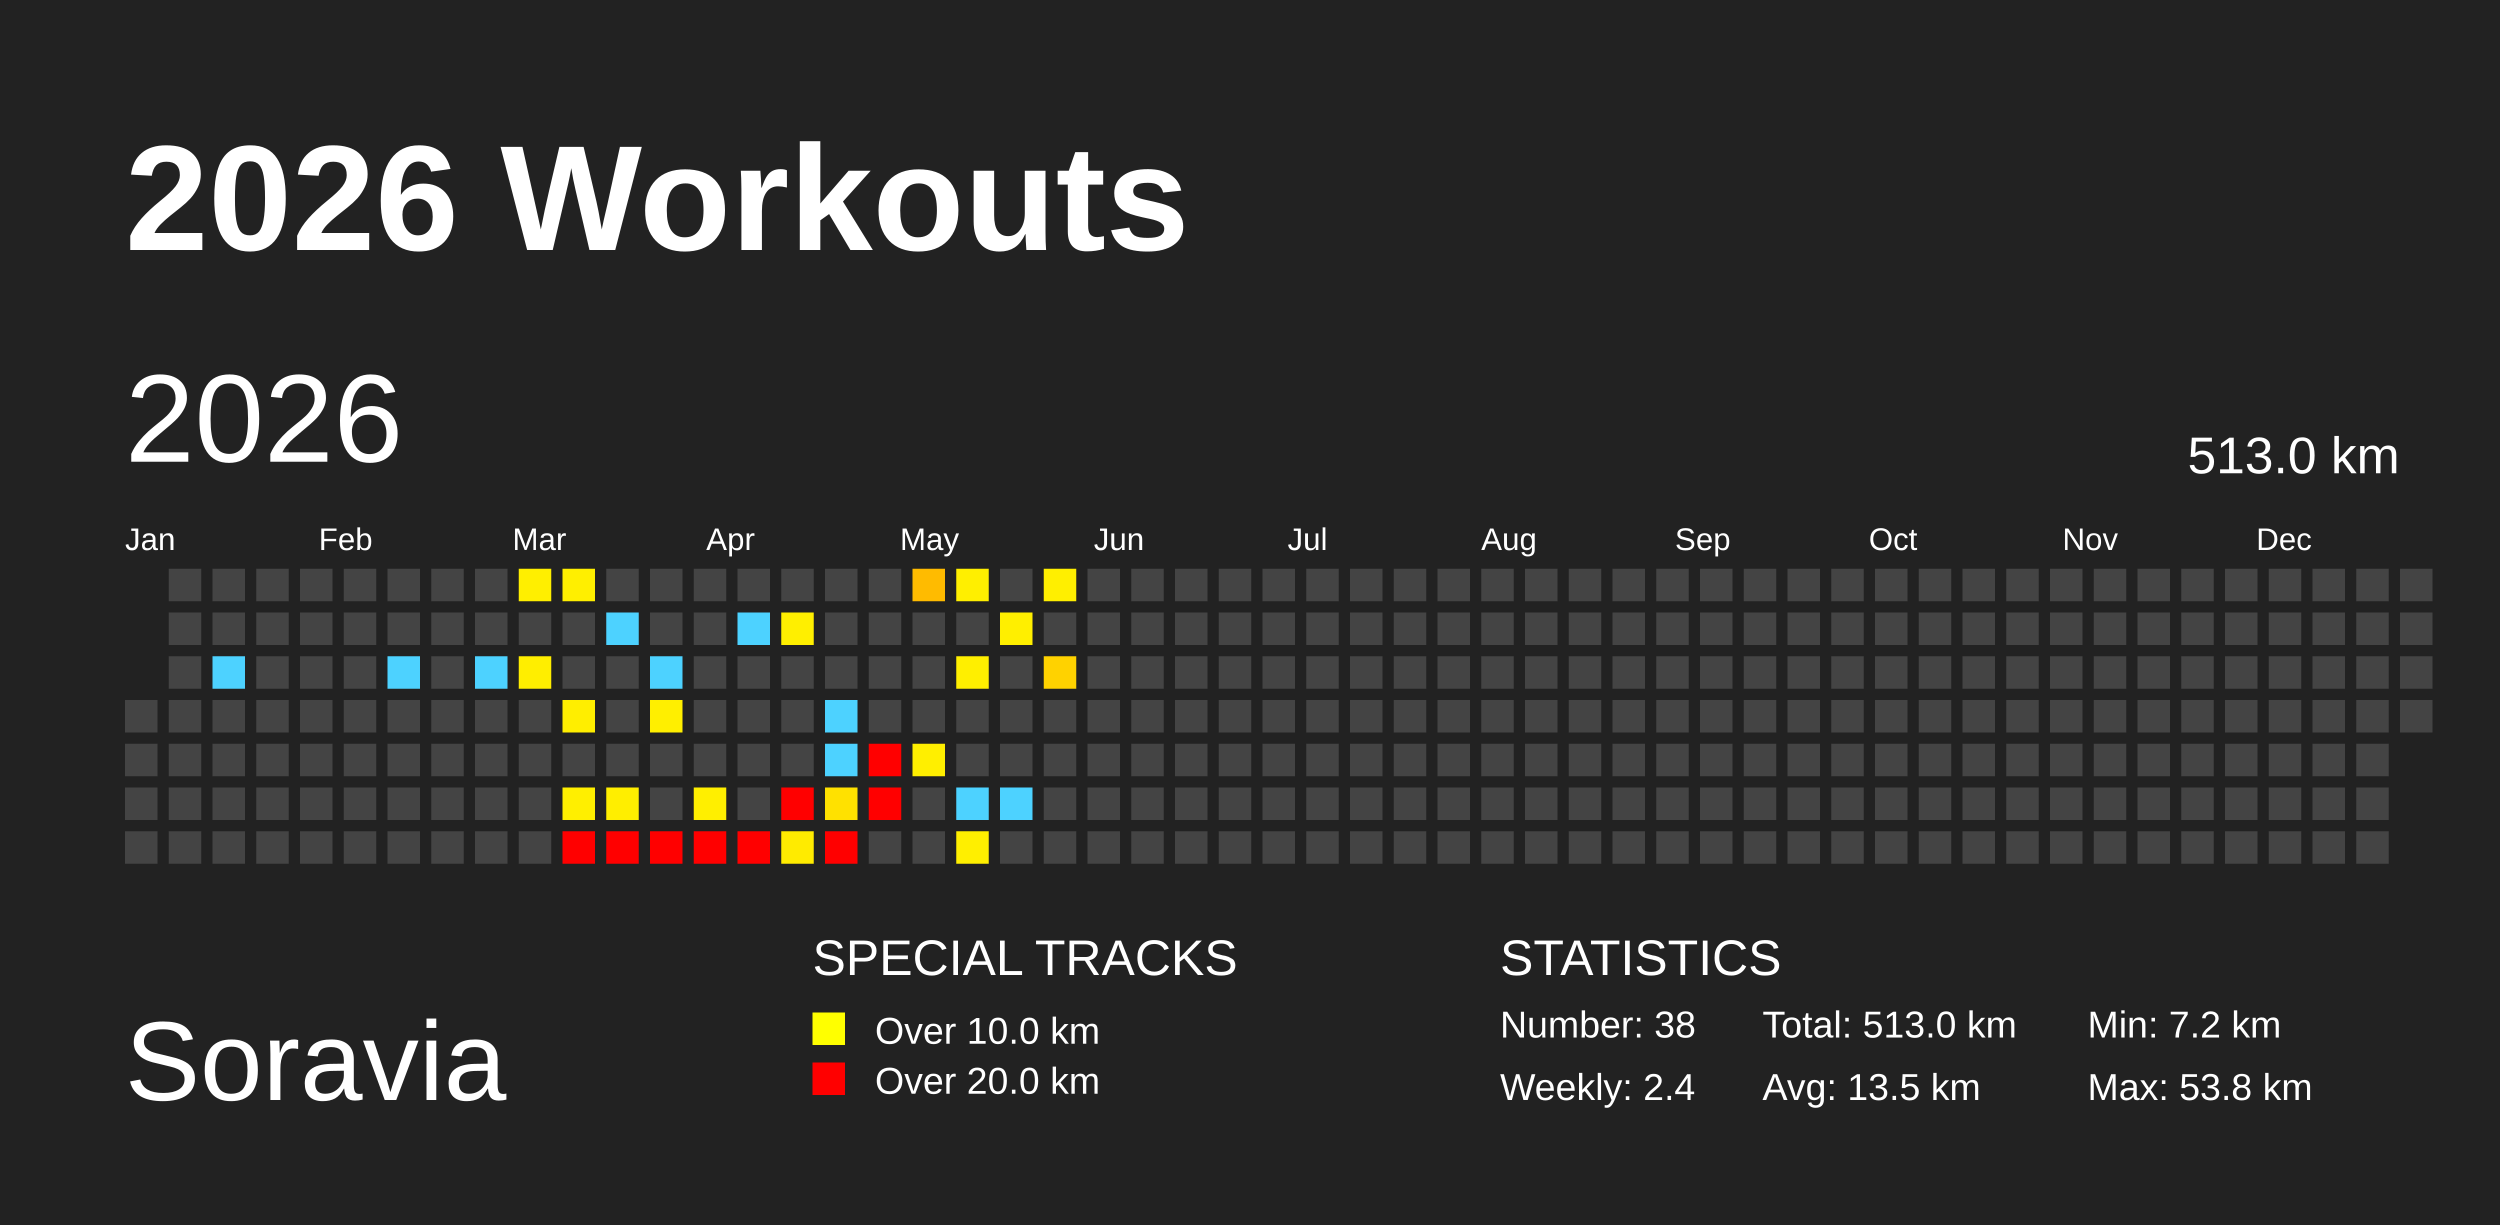
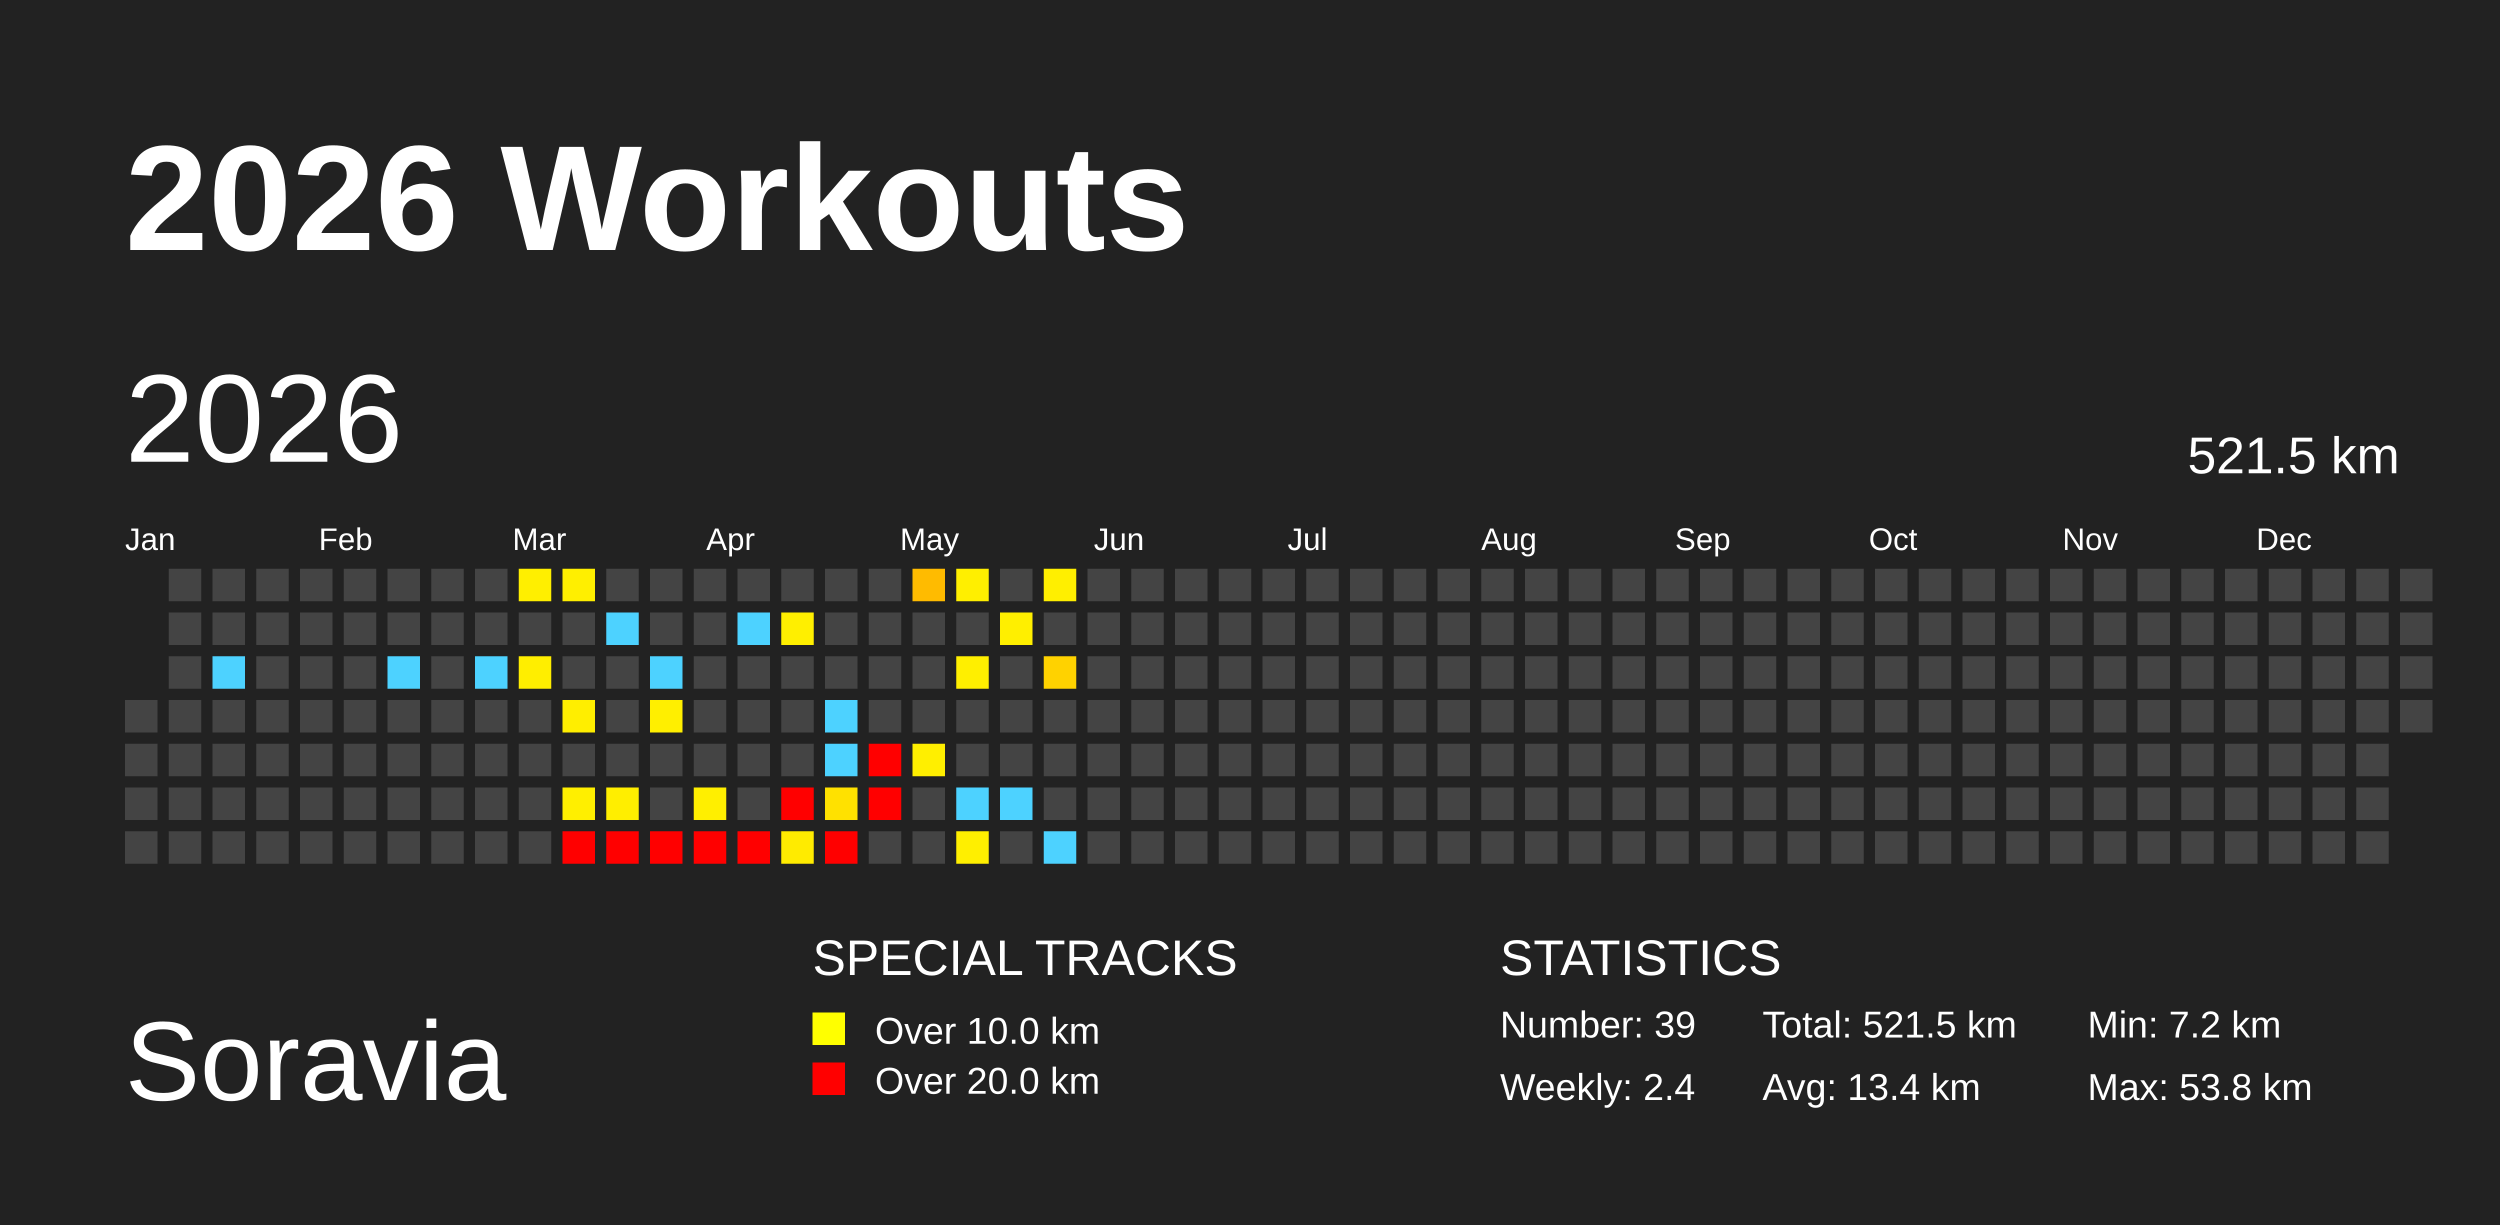
<svg xmlns="http://www.w3.org/2000/svg" baseProfile="full" height="98mm" version="1.1" viewBox="0,0,200,98" width="200mm">
  <defs />
  <rect fill="#222222" height="98" width="200" x="0" y="0" />
  <text fill="#FFFFFF" style="font-size:12px; font-family:Arial; font-weight:bold;" x="10" y="20">2026 Workouts</text>
  <text fill="#FFFFFF" style="font-size:9px; font-family:Arial" x="10" y="88">Soravia</text>
  <text fill="#FFFFFF" style="font-size:4px; font-family:Arial" x="65" y="78">SPECIAL TRACKS</text>
  <rect fill="yellow" height="2.6" width="2.6" x="65" y="81" />
  <text fill="#FFFFFF" style="font-size:3px; font-family:Arial" x="70" y="83.5">Over 10.0 km</text>
  <rect fill="red" height="2.6" width="2.6" x="65" y="85" />
  <text fill="#FFFFFF" style="font-size:3px; font-family:Arial" x="70" y="87.5">Over 20.0 km</text>
  <text fill="#FFFFFF" style="font-size:4px; font-family:Arial" x="120" y="78">STATISTICS</text>
-   <text fill="#FFFFFF" style="font-size:3px; font-family:Arial" x="120" y="83">Number: 38</text>
+   <text fill="#FFFFFF" style="font-size:3px; font-family:Arial" x="120" y="83">Number: 39</text>
  <text fill="#FFFFFF" style="font-size:3px; font-family:Arial" x="120" y="88">Weekly: 2.4</text>
-   <text fill="#FFFFFF" style="font-size:3px; font-family:Arial" x="141" y="83">Total: 513.0 km</text>
-   <text fill="#FFFFFF" style="font-size:3px; font-family:Arial" x="141" y="88">Avg: 13.5 km</text>
+   <text fill="#FFFFFF" style="font-size:3px; font-family:Arial" x="141" y="83">Total: 521.5 km</text>
+   <text fill="#FFFFFF" style="font-size:3px; font-family:Arial" x="141" y="88">Avg: 13.4 km</text>
  <text fill="#FFFFFF" style="font-size:3px; font-family:Arial" x="167" y="83">Min: 7.2 km</text>
  <text fill="#FFFFFF" style="font-size:3px; font-family:Arial" x="167" y="88">Max: 53.8 km</text>
  <text dominant-baseline="hanging" fill="#FFFFFF" style="font-size:10.0px; font-family:Arial;" x="10" y="30">2026</text>
-   <text dominant-baseline="hanging" fill="#FFFFFF" style="font-size:4.125px; font-family:Arial;" x="175" y="35">513.0 km</text>
+   <text dominant-baseline="hanging" fill="#FFFFFF" style="font-size:4.125px; font-family:Arial;" x="175" y="35">521.5 km</text>
  <text fill="#FFFFFF" style="font-size:2.5px; font-family:Arial" x="10.0" y="44">Jan</text>
  <text fill="#FFFFFF" style="font-size:2.5px; font-family:Arial" x="25.5" y="44">Feb</text>
  <text fill="#FFFFFF" style="font-size:2.5px; font-family:Arial" x="41.0" y="44">Mar</text>
  <text fill="#FFFFFF" style="font-size:2.5px; font-family:Arial" x="56.5" y="44">Apr</text>
  <text fill="#FFFFFF" style="font-size:2.5px; font-family:Arial" x="72.0" y="44">May</text>
  <text fill="#FFFFFF" style="font-size:2.5px; font-family:Arial" x="87.5" y="44">Jun</text>
  <text fill="#FFFFFF" style="font-size:2.5px; font-family:Arial" x="103.0" y="44">Jul</text>
  <text fill="#FFFFFF" style="font-size:2.5px; font-family:Arial" x="118.5" y="44">Aug</text>
  <text fill="#FFFFFF" style="font-size:2.5px; font-family:Arial" x="134.0" y="44">Sep</text>
  <text fill="#FFFFFF" style="font-size:2.5px; font-family:Arial" x="149.5" y="44">Oct</text>
  <text fill="#FFFFFF" style="font-size:2.5px; font-family:Arial" x="165.0" y="44">Nov</text>
  <text fill="#FFFFFF" style="font-size:2.5px; font-family:Arial" x="180.5" y="44">Dec</text>
  <rect fill="#444444" height="2.6" width="2.6" x="10.0" y="56.0" />
  <rect fill="#444444" height="2.6" width="2.6" x="10.0" y="59.5" />
  <rect fill="#444444" height="2.6" width="2.6" x="10.0" y="63.0" />
  <rect fill="#444444" height="2.6" width="2.6" x="10.0" y="66.5" />
  <rect fill="#444444" height="2.6" width="2.6" x="13.5" y="45.5" />
  <rect fill="#444444" height="2.6" width="2.6" x="13.5" y="49.0" />
  <rect fill="#444444" height="2.6" width="2.6" x="13.5" y="52.5" />
  <rect fill="#444444" height="2.6" width="2.6" x="13.5" y="56.0" />
  <rect fill="#444444" height="2.6" width="2.6" x="13.5" y="59.5" />
  <rect fill="#444444" height="2.6" width="2.6" x="13.5" y="63.0" />
  <rect fill="#444444" height="2.6" width="2.6" x="13.5" y="66.5" />
  <rect fill="#444444" height="2.6" width="2.6" x="17.0" y="45.5" />
  <rect fill="#444444" height="2.6" width="2.6" x="17.0" y="49.0" />
  <rect fill="#4dd2ff" height="2.6" width="2.6" x="17.0" y="52.5" />
  <rect fill="#444444" height="2.6" width="2.6" x="17.0" y="56.0" />
  <rect fill="#444444" height="2.6" width="2.6" x="17.0" y="59.5" />
  <rect fill="#444444" height="2.6" width="2.6" x="17.0" y="63.0" />
  <rect fill="#444444" height="2.6" width="2.6" x="17.0" y="66.5" />
  <rect fill="#444444" height="2.6" width="2.6" x="20.5" y="45.5" />
  <rect fill="#444444" height="2.6" width="2.6" x="20.5" y="49.0" />
  <rect fill="#444444" height="2.6" width="2.6" x="20.5" y="52.5" />
  <rect fill="#444444" height="2.6" width="2.6" x="20.5" y="56.0" />
  <rect fill="#444444" height="2.6" width="2.6" x="20.5" y="59.5" />
  <rect fill="#444444" height="2.6" width="2.6" x="20.5" y="63.0" />
  <rect fill="#444444" height="2.6" width="2.6" x="20.5" y="66.5" />
  <rect fill="#444444" height="2.6" width="2.6" x="24.0" y="45.5" />
  <rect fill="#444444" height="2.6" width="2.6" x="24.0" y="49.0" />
  <rect fill="#444444" height="2.6" width="2.6" x="24.0" y="52.5" />
  <rect fill="#444444" height="2.6" width="2.6" x="24.0" y="56.0" />
  <rect fill="#444444" height="2.6" width="2.6" x="24.0" y="59.5" />
  <rect fill="#444444" height="2.6" width="2.6" x="24.0" y="63.0" />
  <rect fill="#444444" height="2.6" width="2.6" x="24.0" y="66.5" />
  <rect fill="#444444" height="2.6" width="2.6" x="27.5" y="45.5" />
  <rect fill="#444444" height="2.6" width="2.6" x="27.5" y="49.0" />
  <rect fill="#444444" height="2.6" width="2.6" x="27.5" y="52.5" />
  <rect fill="#444444" height="2.6" width="2.6" x="27.5" y="56.0" />
  <rect fill="#444444" height="2.6" width="2.6" x="27.5" y="59.5" />
  <rect fill="#444444" height="2.6" width="2.6" x="27.5" y="63.0" />
  <rect fill="#444444" height="2.6" width="2.6" x="27.5" y="66.5" />
  <rect fill="#444444" height="2.6" width="2.6" x="31.0" y="45.5" />
  <rect fill="#444444" height="2.6" width="2.6" x="31.0" y="49.0" />
  <rect fill="#4dd2ff" height="2.6" width="2.6" x="31.0" y="52.5" />
  <rect fill="#444444" height="2.6" width="2.6" x="31.0" y="56.0" />
  <rect fill="#444444" height="2.6" width="2.6" x="31.0" y="59.5" />
  <rect fill="#444444" height="2.6" width="2.6" x="31.0" y="63.0" />
  <rect fill="#444444" height="2.6" width="2.6" x="31.0" y="66.5" />
  <rect fill="#444444" height="2.6" width="2.6" x="34.5" y="45.5" />
  <rect fill="#444444" height="2.6" width="2.6" x="34.5" y="49.0" />
  <rect fill="#444444" height="2.6" width="2.6" x="34.5" y="52.5" />
  <rect fill="#444444" height="2.6" width="2.6" x="34.5" y="56.0" />
  <rect fill="#444444" height="2.6" width="2.6" x="34.5" y="59.5" />
  <rect fill="#444444" height="2.6" width="2.6" x="34.5" y="63.0" />
  <rect fill="#444444" height="2.6" width="2.6" x="34.5" y="66.5" />
  <rect fill="#444444" height="2.6" width="2.6" x="38.0" y="45.5" />
  <rect fill="#444444" height="2.6" width="2.6" x="38.0" y="49.0" />
  <rect fill="#4dd2ff" height="2.6" width="2.6" x="38.0" y="52.5" />
  <rect fill="#444444" height="2.6" width="2.6" x="38.0" y="56.0" />
  <rect fill="#444444" height="2.6" width="2.6" x="38.0" y="59.5" />
  <rect fill="#444444" height="2.6" width="2.6" x="38.0" y="63.0" />
  <rect fill="#444444" height="2.6" width="2.6" x="38.0" y="66.5" />
  <rect fill="#ffef00" height="2.6" width="2.6" x="41.5" y="45.5" />
  <rect fill="#444444" height="2.6" width="2.6" x="41.5" y="49.0" />
  <rect fill="#ffee00" height="2.6" width="2.6" x="41.5" y="52.5" />
  <rect fill="#444444" height="2.6" width="2.6" x="41.5" y="56.0" />
  <rect fill="#444444" height="2.6" width="2.6" x="41.5" y="59.5" />
  <rect fill="#444444" height="2.6" width="2.6" x="41.5" y="63.0" />
  <rect fill="#444444" height="2.6" width="2.6" x="41.5" y="66.5" />
  <rect fill="#ffef00" height="2.6" width="2.6" x="45.0" y="45.5" />
  <rect fill="#444444" height="2.6" width="2.6" x="45.0" y="49.0" />
  <rect fill="#444444" height="2.6" width="2.6" x="45.0" y="52.5" />
  <rect fill="#ffee00" height="2.6" width="2.6" x="45.0" y="56.0" />
  <rect fill="#444444" height="2.6" width="2.6" x="45.0" y="59.5" />
  <rect fill="#ffef00" height="2.6" width="2.6" x="45.0" y="63.0" />
  <rect fill="red" height="2.6" width="2.6" x="45.0" y="66.5" />
  <rect fill="#444444" height="2.6" width="2.6" x="48.5" y="45.5" />
  <rect fill="#4dd2ff" height="2.6" width="2.6" x="48.5" y="49.0" />
  <rect fill="#444444" height="2.6" width="2.6" x="48.5" y="52.5" />
  <rect fill="#444444" height="2.6" width="2.6" x="48.5" y="56.0" />
  <rect fill="#444444" height="2.6" width="2.6" x="48.5" y="59.5" />
  <rect fill="#ffee00" height="2.6" width="2.6" x="48.5" y="63.0" />
  <rect fill="red" height="2.6" width="2.6" x="48.5" y="66.5" />
  <rect fill="#444444" height="2.6" width="2.6" x="52.0" y="45.5" />
  <rect fill="#444444" height="2.6" width="2.6" x="52.0" y="49.0" />
  <rect fill="#4dd2ff" height="2.6" width="2.6" x="52.0" y="52.5" />
  <rect fill="#ffef00" height="2.6" width="2.6" x="52.0" y="56.0" />
  <rect fill="#444444" height="2.6" width="2.6" x="52.0" y="59.5" />
  <rect fill="#444444" height="2.6" width="2.6" x="52.0" y="63.0" />
  <rect fill="red" height="2.6" width="2.6" x="52.0" y="66.5" />
  <rect fill="#444444" height="2.6" width="2.6" x="55.5" y="45.5" />
  <rect fill="#444444" height="2.6" width="2.6" x="55.5" y="49.0" />
  <rect fill="#444444" height="2.6" width="2.6" x="55.5" y="52.5" />
  <rect fill="#444444" height="2.6" width="2.6" x="55.5" y="56.0" />
  <rect fill="#444444" height="2.6" width="2.6" x="55.5" y="59.5" />
  <rect fill="#ffef00" height="2.6" width="2.6" x="55.5" y="63.0" />
  <rect fill="red" height="2.6" width="2.6" x="55.5" y="66.5" />
  <rect fill="#444444" height="2.6" width="2.6" x="59.0" y="45.5" />
  <rect fill="#4dd2ff" height="2.6" width="2.6" x="59.0" y="49.0" />
  <rect fill="#444444" height="2.6" width="2.6" x="59.0" y="52.5" />
  <rect fill="#444444" height="2.6" width="2.6" x="59.0" y="56.0" />
  <rect fill="#444444" height="2.6" width="2.6" x="59.0" y="59.5" />
  <rect fill="#444444" height="2.6" width="2.6" x="59.0" y="63.0" />
  <rect fill="red" height="2.6" width="2.6" x="59.0" y="66.5" />
  <rect fill="#444444" height="2.6" width="2.6" x="62.5" y="45.5" />
  <rect fill="#ffef00" height="2.6" width="2.6" x="62.5" y="49.0" />
  <rect fill="#444444" height="2.6" width="2.6" x="62.5" y="52.5" />
  <rect fill="#444444" height="2.6" width="2.6" x="62.5" y="56.0" />
  <rect fill="#444444" height="2.6" width="2.6" x="62.5" y="59.5" />
  <rect fill="red" height="2.6" width="2.6" x="62.5" y="63.0" />
  <rect fill="#ffeb00" height="2.6" width="2.6" x="62.5" y="66.5" />
  <rect fill="#444444" height="2.6" width="2.6" x="66.0" y="45.5" />
  <rect fill="#444444" height="2.6" width="2.6" x="66.0" y="49.0" />
  <rect fill="#444444" height="2.6" width="2.6" x="66.0" y="52.5" />
  <rect fill="#4dd2ff" height="2.6" width="2.6" x="66.0" y="56.0" />
  <rect fill="#4dd2ff" height="2.6" width="2.6" x="66.0" y="59.5" />
  <rect fill="#ffe100" height="2.6" width="2.6" x="66.0" y="63.0" />
  <rect fill="red" height="2.6" width="2.6" x="66.0" y="66.5" />
  <rect fill="#444444" height="2.6" width="2.6" x="69.5" y="45.5" />
  <rect fill="#444444" height="2.6" width="2.6" x="69.5" y="49.0" />
  <rect fill="#444444" height="2.6" width="2.6" x="69.5" y="52.5" />
  <rect fill="#444444" height="2.6" width="2.6" x="69.5" y="56.0" />
  <rect fill="red" height="2.6" width="2.6" x="69.5" y="59.5" />
  <rect fill="red" height="2.6" width="2.6" x="69.5" y="63.0" />
  <rect fill="#444444" height="2.6" width="2.6" x="69.5" y="66.5" />
  <rect fill="#ffbb00" height="2.6" width="2.6" x="73.0" y="45.5" />
  <rect fill="#444444" height="2.6" width="2.6" x="73.0" y="49.0" />
  <rect fill="#444444" height="2.6" width="2.6" x="73.0" y="52.5" />
  <rect fill="#444444" height="2.6" width="2.6" x="73.0" y="56.0" />
  <rect fill="#ffef00" height="2.6" width="2.6" x="73.0" y="59.5" />
  <rect fill="#444444" height="2.6" width="2.6" x="73.0" y="63.0" />
  <rect fill="#444444" height="2.6" width="2.6" x="73.0" y="66.5" />
  <rect fill="#ffef00" height="2.6" width="2.6" x="76.5" y="45.5" />
  <rect fill="#444444" height="2.6" width="2.6" x="76.5" y="49.0" />
  <rect fill="#ffef00" height="2.6" width="2.6" x="76.5" y="52.5" />
  <rect fill="#444444" height="2.6" width="2.6" x="76.5" y="56.0" />
  <rect fill="#444444" height="2.6" width="2.6" x="76.5" y="59.5" />
  <rect fill="#4dd2ff" height="2.6" width="2.6" x="76.5" y="63.0" />
  <rect fill="#ffef00" height="2.6" width="2.6" x="76.5" y="66.5" />
  <rect fill="#444444" height="2.6" width="2.6" x="80.0" y="45.5" />
  <rect fill="#ffef00" height="2.6" width="2.6" x="80.0" y="49.0" />
  <rect fill="#444444" height="2.6" width="2.6" x="80.0" y="52.5" />
  <rect fill="#444444" height="2.6" width="2.6" x="80.0" y="56.0" />
  <rect fill="#444444" height="2.6" width="2.6" x="80.0" y="59.5" />
  <rect fill="#4dd2ff" height="2.6" width="2.6" x="80.0" y="63.0" />
  <rect fill="#444444" height="2.6" width="2.6" x="80.0" y="66.5" />
  <rect fill="#ffef00" height="2.6" width="2.6" x="83.5" y="45.5" />
  <rect fill="#444444" height="2.6" width="2.6" x="83.5" y="49.0" />
  <rect fill="#ffd200" height="2.6" width="2.6" x="83.5" y="52.5" />
  <rect fill="#444444" height="2.6" width="2.6" x="83.5" y="56.0" />
  <rect fill="#444444" height="2.6" width="2.6" x="83.5" y="59.5" />
  <rect fill="#444444" height="2.6" width="2.6" x="83.5" y="63.0" />
-   <rect fill="#444444" height="2.6" width="2.6" x="83.5" y="66.5" />
+   <rect fill="#4dd2ff" height="2.6" width="2.6" x="83.5" y="66.5" />
  <rect fill="#444444" height="2.6" width="2.6" x="87.0" y="45.5" />
  <rect fill="#444444" height="2.6" width="2.6" x="87.0" y="49.0" />
  <rect fill="#444444" height="2.6" width="2.6" x="87.0" y="52.5" />
  <rect fill="#444444" height="2.6" width="2.6" x="87.0" y="56.0" />
  <rect fill="#444444" height="2.6" width="2.6" x="87.0" y="59.5" />
  <rect fill="#444444" height="2.6" width="2.6" x="87.0" y="63.0" />
  <rect fill="#444444" height="2.6" width="2.6" x="87.0" y="66.5" />
  <rect fill="#444444" height="2.6" width="2.6" x="90.5" y="45.5" />
  <rect fill="#444444" height="2.6" width="2.6" x="90.5" y="49.0" />
  <rect fill="#444444" height="2.6" width="2.6" x="90.5" y="52.5" />
  <rect fill="#444444" height="2.6" width="2.6" x="90.5" y="56.0" />
  <rect fill="#444444" height="2.6" width="2.6" x="90.5" y="59.5" />
  <rect fill="#444444" height="2.6" width="2.6" x="90.5" y="63.0" />
  <rect fill="#444444" height="2.6" width="2.6" x="90.5" y="66.5" />
  <rect fill="#444444" height="2.6" width="2.6" x="94.0" y="45.5" />
  <rect fill="#444444" height="2.6" width="2.6" x="94.0" y="49.0" />
  <rect fill="#444444" height="2.6" width="2.6" x="94.0" y="52.5" />
  <rect fill="#444444" height="2.6" width="2.6" x="94.0" y="56.0" />
  <rect fill="#444444" height="2.6" width="2.6" x="94.0" y="59.5" />
  <rect fill="#444444" height="2.6" width="2.6" x="94.0" y="63.0" />
  <rect fill="#444444" height="2.6" width="2.6" x="94.0" y="66.5" />
  <rect fill="#444444" height="2.6" width="2.6" x="97.5" y="45.5" />
  <rect fill="#444444" height="2.6" width="2.6" x="97.5" y="49.0" />
  <rect fill="#444444" height="2.6" width="2.6" x="97.5" y="52.5" />
  <rect fill="#444444" height="2.6" width="2.6" x="97.5" y="56.0" />
  <rect fill="#444444" height="2.6" width="2.6" x="97.5" y="59.5" />
  <rect fill="#444444" height="2.6" width="2.6" x="97.5" y="63.0" />
  <rect fill="#444444" height="2.6" width="2.6" x="97.5" y="66.5" />
  <rect fill="#444444" height="2.6" width="2.6" x="101.0" y="45.5" />
  <rect fill="#444444" height="2.6" width="2.6" x="101.0" y="49.0" />
  <rect fill="#444444" height="2.6" width="2.6" x="101.0" y="52.5" />
  <rect fill="#444444" height="2.6" width="2.6" x="101.0" y="56.0" />
  <rect fill="#444444" height="2.6" width="2.6" x="101.0" y="59.5" />
  <rect fill="#444444" height="2.6" width="2.6" x="101.0" y="63.0" />
  <rect fill="#444444" height="2.6" width="2.6" x="101.0" y="66.5" />
  <rect fill="#444444" height="2.6" width="2.6" x="104.5" y="45.5" />
  <rect fill="#444444" height="2.6" width="2.6" x="104.5" y="49.0" />
  <rect fill="#444444" height="2.6" width="2.6" x="104.5" y="52.5" />
  <rect fill="#444444" height="2.6" width="2.6" x="104.5" y="56.0" />
  <rect fill="#444444" height="2.6" width="2.6" x="104.5" y="59.5" />
  <rect fill="#444444" height="2.6" width="2.6" x="104.5" y="63.0" />
  <rect fill="#444444" height="2.6" width="2.6" x="104.5" y="66.5" />
  <rect fill="#444444" height="2.6" width="2.6" x="108.0" y="45.5" />
  <rect fill="#444444" height="2.6" width="2.6" x="108.0" y="49.0" />
  <rect fill="#444444" height="2.6" width="2.6" x="108.0" y="52.5" />
  <rect fill="#444444" height="2.6" width="2.6" x="108.0" y="56.0" />
  <rect fill="#444444" height="2.6" width="2.6" x="108.0" y="59.5" />
  <rect fill="#444444" height="2.6" width="2.6" x="108.0" y="63.0" />
  <rect fill="#444444" height="2.6" width="2.6" x="108.0" y="66.5" />
  <rect fill="#444444" height="2.6" width="2.6" x="111.5" y="45.5" />
  <rect fill="#444444" height="2.6" width="2.6" x="111.5" y="49.0" />
  <rect fill="#444444" height="2.6" width="2.6" x="111.5" y="52.5" />
  <rect fill="#444444" height="2.6" width="2.6" x="111.5" y="56.0" />
  <rect fill="#444444" height="2.6" width="2.6" x="111.5" y="59.5" />
  <rect fill="#444444" height="2.6" width="2.6" x="111.5" y="63.0" />
  <rect fill="#444444" height="2.6" width="2.6" x="111.5" y="66.5" />
  <rect fill="#444444" height="2.6" width="2.6" x="115.0" y="45.5" />
  <rect fill="#444444" height="2.6" width="2.6" x="115.0" y="49.0" />
  <rect fill="#444444" height="2.6" width="2.6" x="115.0" y="52.5" />
  <rect fill="#444444" height="2.6" width="2.6" x="115.0" y="56.0" />
  <rect fill="#444444" height="2.6" width="2.6" x="115.0" y="59.5" />
  <rect fill="#444444" height="2.6" width="2.6" x="115.0" y="63.0" />
  <rect fill="#444444" height="2.6" width="2.6" x="115.0" y="66.5" />
  <rect fill="#444444" height="2.6" width="2.6" x="118.5" y="45.5" />
  <rect fill="#444444" height="2.6" width="2.6" x="118.5" y="49.0" />
  <rect fill="#444444" height="2.6" width="2.6" x="118.5" y="52.5" />
  <rect fill="#444444" height="2.6" width="2.6" x="118.5" y="56.0" />
  <rect fill="#444444" height="2.6" width="2.6" x="118.5" y="59.5" />
  <rect fill="#444444" height="2.6" width="2.6" x="118.5" y="63.0" />
  <rect fill="#444444" height="2.6" width="2.6" x="118.5" y="66.5" />
  <rect fill="#444444" height="2.6" width="2.6" x="122.0" y="45.5" />
  <rect fill="#444444" height="2.6" width="2.6" x="122.0" y="49.0" />
  <rect fill="#444444" height="2.6" width="2.6" x="122.0" y="52.5" />
  <rect fill="#444444" height="2.6" width="2.6" x="122.0" y="56.0" />
  <rect fill="#444444" height="2.6" width="2.6" x="122.0" y="59.5" />
  <rect fill="#444444" height="2.6" width="2.6" x="122.0" y="63.0" />
  <rect fill="#444444" height="2.6" width="2.6" x="122.0" y="66.5" />
  <rect fill="#444444" height="2.6" width="2.6" x="125.5" y="45.5" />
  <rect fill="#444444" height="2.6" width="2.6" x="125.5" y="49.0" />
  <rect fill="#444444" height="2.6" width="2.6" x="125.5" y="52.5" />
  <rect fill="#444444" height="2.6" width="2.6" x="125.5" y="56.0" />
  <rect fill="#444444" height="2.6" width="2.6" x="125.5" y="59.5" />
  <rect fill="#444444" height="2.6" width="2.6" x="125.5" y="63.0" />
  <rect fill="#444444" height="2.6" width="2.6" x="125.5" y="66.5" />
  <rect fill="#444444" height="2.6" width="2.6" x="129.0" y="45.5" />
  <rect fill="#444444" height="2.6" width="2.6" x="129.0" y="49.0" />
  <rect fill="#444444" height="2.6" width="2.6" x="129.0" y="52.5" />
  <rect fill="#444444" height="2.6" width="2.6" x="129.0" y="56.0" />
  <rect fill="#444444" height="2.6" width="2.6" x="129.0" y="59.5" />
  <rect fill="#444444" height="2.6" width="2.6" x="129.0" y="63.0" />
  <rect fill="#444444" height="2.6" width="2.6" x="129.0" y="66.5" />
  <rect fill="#444444" height="2.6" width="2.6" x="132.5" y="45.5" />
  <rect fill="#444444" height="2.6" width="2.6" x="132.5" y="49.0" />
  <rect fill="#444444" height="2.6" width="2.6" x="132.5" y="52.5" />
  <rect fill="#444444" height="2.6" width="2.6" x="132.5" y="56.0" />
  <rect fill="#444444" height="2.6" width="2.6" x="132.5" y="59.5" />
  <rect fill="#444444" height="2.6" width="2.6" x="132.5" y="63.0" />
  <rect fill="#444444" height="2.6" width="2.6" x="132.5" y="66.5" />
  <rect fill="#444444" height="2.6" width="2.6" x="136.0" y="45.5" />
  <rect fill="#444444" height="2.6" width="2.6" x="136.0" y="49.0" />
  <rect fill="#444444" height="2.6" width="2.6" x="136.0" y="52.5" />
  <rect fill="#444444" height="2.6" width="2.6" x="136.0" y="56.0" />
  <rect fill="#444444" height="2.6" width="2.6" x="136.0" y="59.5" />
  <rect fill="#444444" height="2.6" width="2.6" x="136.0" y="63.0" />
  <rect fill="#444444" height="2.6" width="2.6" x="136.0" y="66.5" />
  <rect fill="#444444" height="2.6" width="2.6" x="139.5" y="45.5" />
  <rect fill="#444444" height="2.6" width="2.6" x="139.5" y="49.0" />
  <rect fill="#444444" height="2.6" width="2.6" x="139.5" y="52.5" />
  <rect fill="#444444" height="2.6" width="2.6" x="139.5" y="56.0" />
  <rect fill="#444444" height="2.6" width="2.6" x="139.5" y="59.5" />
  <rect fill="#444444" height="2.6" width="2.6" x="139.5" y="63.0" />
  <rect fill="#444444" height="2.6" width="2.6" x="139.5" y="66.5" />
  <rect fill="#444444" height="2.6" width="2.6" x="143.0" y="45.5" />
  <rect fill="#444444" height="2.6" width="2.6" x="143.0" y="49.0" />
  <rect fill="#444444" height="2.6" width="2.6" x="143.0" y="52.5" />
  <rect fill="#444444" height="2.6" width="2.6" x="143.0" y="56.0" />
  <rect fill="#444444" height="2.6" width="2.6" x="143.0" y="59.5" />
  <rect fill="#444444" height="2.6" width="2.6" x="143.0" y="63.0" />
  <rect fill="#444444" height="2.6" width="2.6" x="143.0" y="66.5" />
  <rect fill="#444444" height="2.6" width="2.6" x="146.5" y="45.5" />
  <rect fill="#444444" height="2.6" width="2.6" x="146.5" y="49.0" />
  <rect fill="#444444" height="2.6" width="2.6" x="146.5" y="52.5" />
  <rect fill="#444444" height="2.6" width="2.6" x="146.5" y="56.0" />
  <rect fill="#444444" height="2.6" width="2.6" x="146.5" y="59.5" />
  <rect fill="#444444" height="2.6" width="2.6" x="146.5" y="63.0" />
  <rect fill="#444444" height="2.6" width="2.6" x="146.5" y="66.5" />
  <rect fill="#444444" height="2.6" width="2.6" x="150.0" y="45.5" />
  <rect fill="#444444" height="2.6" width="2.6" x="150.0" y="49.0" />
  <rect fill="#444444" height="2.6" width="2.6" x="150.0" y="52.5" />
  <rect fill="#444444" height="2.6" width="2.6" x="150.0" y="56.0" />
  <rect fill="#444444" height="2.6" width="2.6" x="150.0" y="59.5" />
  <rect fill="#444444" height="2.6" width="2.6" x="150.0" y="63.0" />
  <rect fill="#444444" height="2.6" width="2.6" x="150.0" y="66.5" />
  <rect fill="#444444" height="2.6" width="2.6" x="153.5" y="45.5" />
  <rect fill="#444444" height="2.6" width="2.6" x="153.5" y="49.0" />
  <rect fill="#444444" height="2.6" width="2.6" x="153.5" y="52.5" />
  <rect fill="#444444" height="2.6" width="2.6" x="153.5" y="56.0" />
  <rect fill="#444444" height="2.6" width="2.6" x="153.5" y="59.5" />
  <rect fill="#444444" height="2.6" width="2.6" x="153.5" y="63.0" />
  <rect fill="#444444" height="2.6" width="2.6" x="153.5" y="66.5" />
  <rect fill="#444444" height="2.6" width="2.6" x="157.0" y="45.5" />
  <rect fill="#444444" height="2.6" width="2.6" x="157.0" y="49.0" />
  <rect fill="#444444" height="2.6" width="2.6" x="157.0" y="52.5" />
  <rect fill="#444444" height="2.6" width="2.6" x="157.0" y="56.0" />
  <rect fill="#444444" height="2.6" width="2.6" x="157.0" y="59.5" />
  <rect fill="#444444" height="2.6" width="2.6" x="157.0" y="63.0" />
  <rect fill="#444444" height="2.6" width="2.6" x="157.0" y="66.5" />
  <rect fill="#444444" height="2.6" width="2.6" x="160.5" y="45.5" />
  <rect fill="#444444" height="2.6" width="2.6" x="160.5" y="49.0" />
  <rect fill="#444444" height="2.6" width="2.6" x="160.5" y="52.5" />
  <rect fill="#444444" height="2.6" width="2.6" x="160.5" y="56.0" />
  <rect fill="#444444" height="2.6" width="2.6" x="160.5" y="59.5" />
  <rect fill="#444444" height="2.6" width="2.6" x="160.5" y="63.0" />
  <rect fill="#444444" height="2.6" width="2.6" x="160.5" y="66.5" />
  <rect fill="#444444" height="2.6" width="2.6" x="164.0" y="45.5" />
  <rect fill="#444444" height="2.6" width="2.6" x="164.0" y="49.0" />
  <rect fill="#444444" height="2.6" width="2.6" x="164.0" y="52.5" />
  <rect fill="#444444" height="2.6" width="2.6" x="164.0" y="56.0" />
  <rect fill="#444444" height="2.6" width="2.6" x="164.0" y="59.5" />
  <rect fill="#444444" height="2.6" width="2.6" x="164.0" y="63.0" />
  <rect fill="#444444" height="2.6" width="2.6" x="164.0" y="66.5" />
  <rect fill="#444444" height="2.6" width="2.6" x="167.5" y="45.5" />
  <rect fill="#444444" height="2.6" width="2.6" x="167.5" y="49.0" />
  <rect fill="#444444" height="2.6" width="2.6" x="167.5" y="52.5" />
  <rect fill="#444444" height="2.6" width="2.6" x="167.5" y="56.0" />
  <rect fill="#444444" height="2.6" width="2.6" x="167.5" y="59.5" />
  <rect fill="#444444" height="2.6" width="2.6" x="167.5" y="63.0" />
  <rect fill="#444444" height="2.6" width="2.6" x="167.5" y="66.5" />
  <rect fill="#444444" height="2.6" width="2.6" x="171.0" y="45.5" />
  <rect fill="#444444" height="2.6" width="2.6" x="171.0" y="49.0" />
  <rect fill="#444444" height="2.6" width="2.6" x="171.0" y="52.5" />
  <rect fill="#444444" height="2.6" width="2.6" x="171.0" y="56.0" />
  <rect fill="#444444" height="2.6" width="2.6" x="171.0" y="59.5" />
  <rect fill="#444444" height="2.6" width="2.6" x="171.0" y="63.0" />
  <rect fill="#444444" height="2.6" width="2.6" x="171.0" y="66.5" />
  <rect fill="#444444" height="2.6" width="2.6" x="174.5" y="45.5" />
  <rect fill="#444444" height="2.6" width="2.6" x="174.5" y="49.0" />
  <rect fill="#444444" height="2.6" width="2.6" x="174.5" y="52.5" />
  <rect fill="#444444" height="2.6" width="2.6" x="174.5" y="56.0" />
  <rect fill="#444444" height="2.6" width="2.6" x="174.5" y="59.5" />
  <rect fill="#444444" height="2.6" width="2.6" x="174.5" y="63.0" />
  <rect fill="#444444" height="2.6" width="2.6" x="174.5" y="66.5" />
  <rect fill="#444444" height="2.6" width="2.6" x="178.0" y="45.5" />
  <rect fill="#444444" height="2.6" width="2.6" x="178.0" y="49.0" />
  <rect fill="#444444" height="2.6" width="2.6" x="178.0" y="52.5" />
  <rect fill="#444444" height="2.6" width="2.6" x="178.0" y="56.0" />
  <rect fill="#444444" height="2.6" width="2.6" x="178.0" y="59.5" />
  <rect fill="#444444" height="2.6" width="2.6" x="178.0" y="63.0" />
  <rect fill="#444444" height="2.6" width="2.6" x="178.0" y="66.5" />
  <rect fill="#444444" height="2.6" width="2.6" x="181.5" y="45.5" />
  <rect fill="#444444" height="2.6" width="2.6" x="181.5" y="49.0" />
  <rect fill="#444444" height="2.6" width="2.6" x="181.5" y="52.5" />
  <rect fill="#444444" height="2.6" width="2.6" x="181.5" y="56.0" />
  <rect fill="#444444" height="2.6" width="2.6" x="181.5" y="59.5" />
  <rect fill="#444444" height="2.6" width="2.6" x="181.5" y="63.0" />
  <rect fill="#444444" height="2.6" width="2.6" x="181.5" y="66.5" />
  <rect fill="#444444" height="2.6" width="2.6" x="185.0" y="45.5" />
  <rect fill="#444444" height="2.6" width="2.6" x="185.0" y="49.0" />
  <rect fill="#444444" height="2.6" width="2.6" x="185.0" y="52.5" />
  <rect fill="#444444" height="2.6" width="2.6" x="185.0" y="56.0" />
  <rect fill="#444444" height="2.6" width="2.6" x="185.0" y="59.5" />
  <rect fill="#444444" height="2.6" width="2.6" x="185.0" y="63.0" />
  <rect fill="#444444" height="2.6" width="2.6" x="185.0" y="66.5" />
  <rect fill="#444444" height="2.6" width="2.6" x="188.5" y="45.5" />
  <rect fill="#444444" height="2.6" width="2.6" x="188.5" y="49.0" />
  <rect fill="#444444" height="2.6" width="2.6" x="188.5" y="52.5" />
  <rect fill="#444444" height="2.6" width="2.6" x="188.5" y="56.0" />
  <rect fill="#444444" height="2.6" width="2.6" x="188.5" y="59.5" />
  <rect fill="#444444" height="2.6" width="2.6" x="188.5" y="63.0" />
  <rect fill="#444444" height="2.6" width="2.6" x="188.5" y="66.5" />
  <rect fill="#444444" height="2.6" width="2.6" x="192.0" y="45.5" />
  <rect fill="#444444" height="2.6" width="2.6" x="192.0" y="49.0" />
  <rect fill="#444444" height="2.6" width="2.6" x="192.0" y="52.5" />
  <rect fill="#444444" height="2.6" width="2.6" x="192.0" y="56.0" />
</svg>
